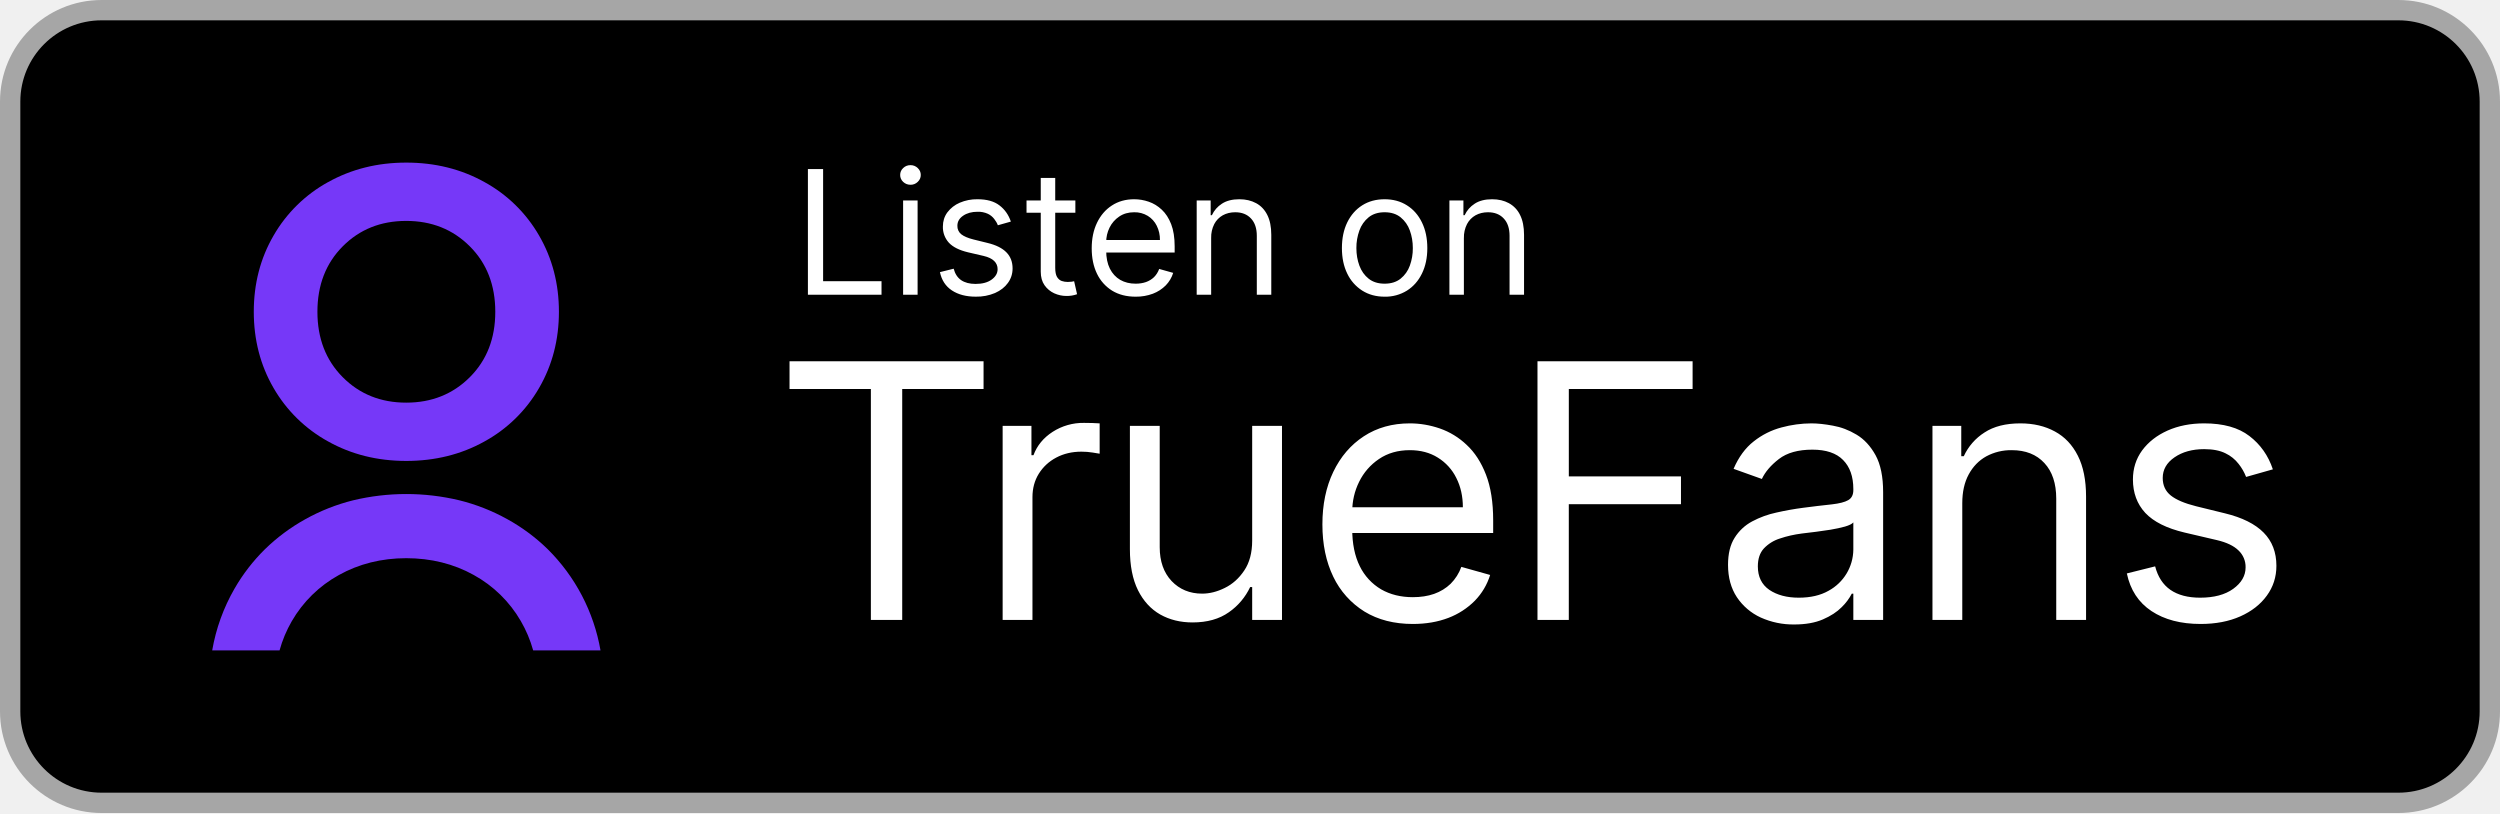
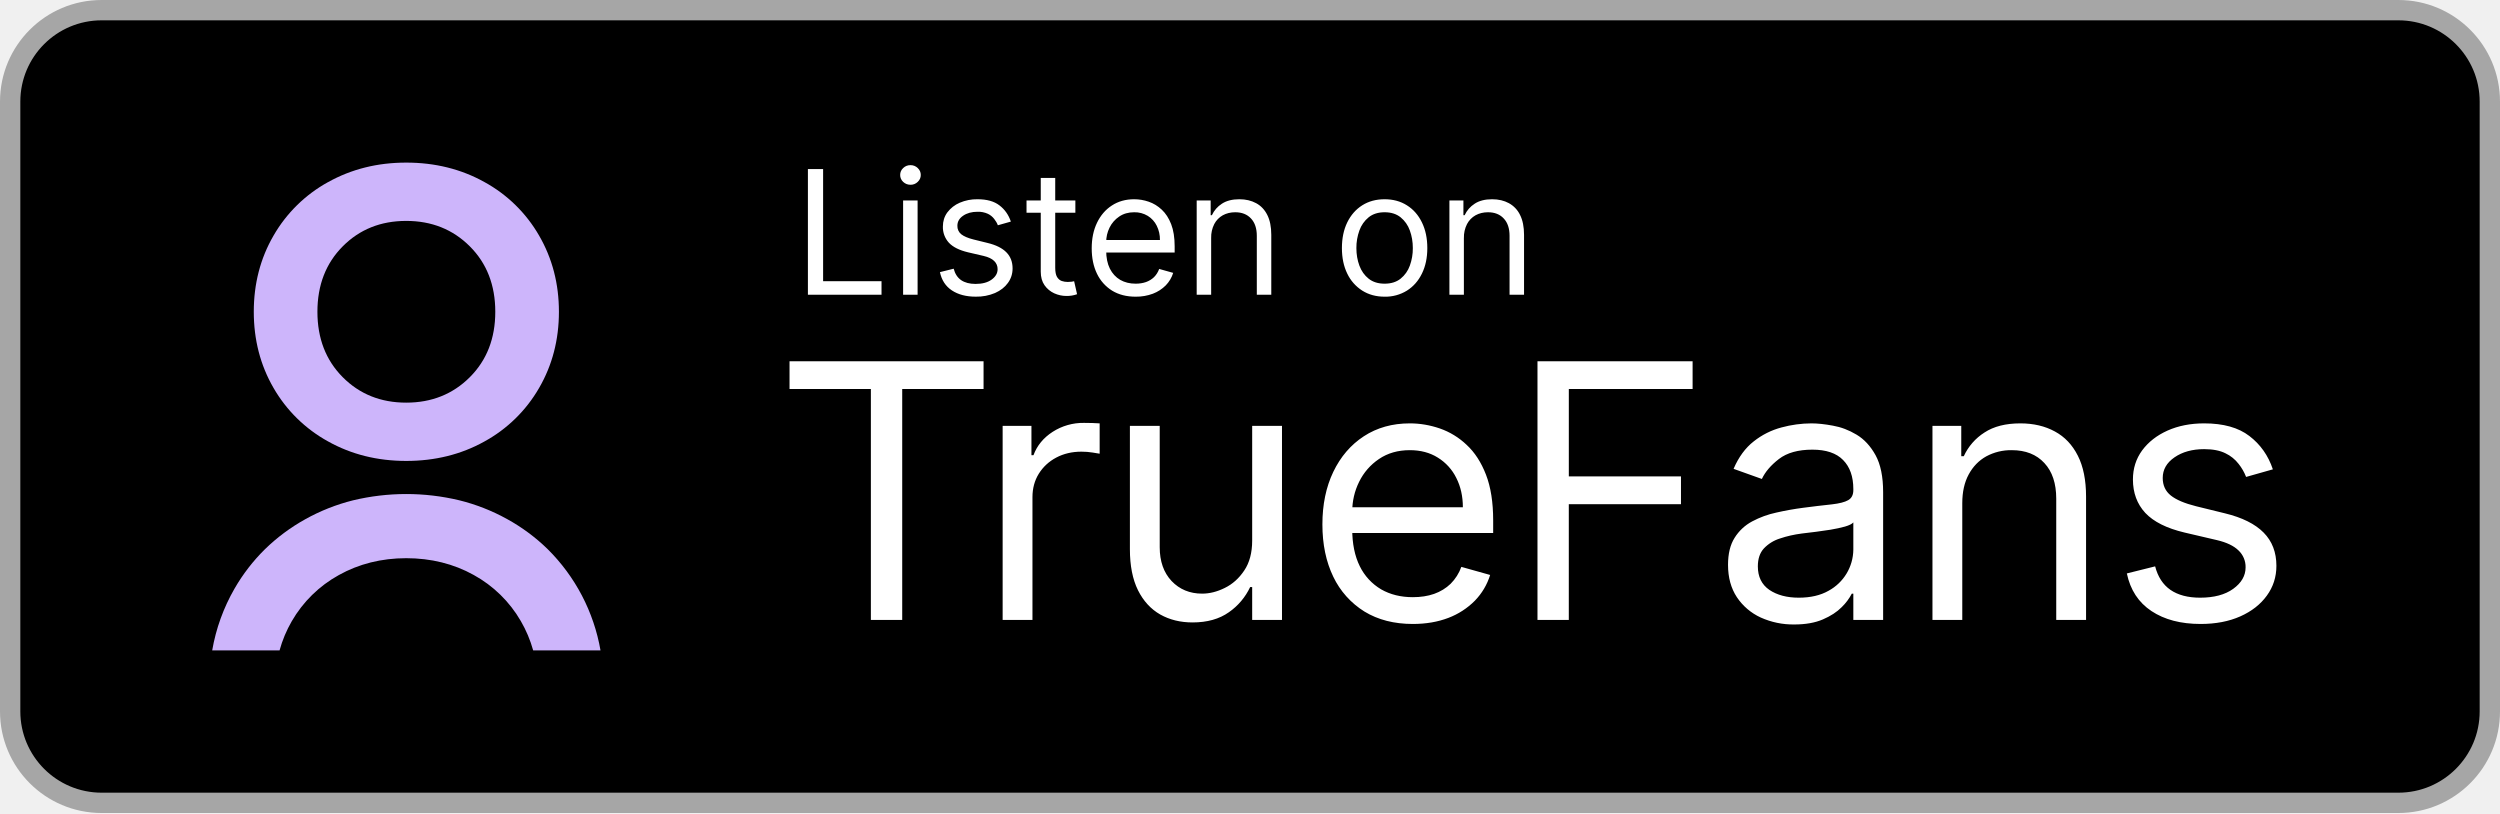
<svg xmlns="http://www.w3.org/2000/svg" width="123" height="40" fill="none" viewBox="0 0 123 40">
+   <defs>
+     <clipPath id="truefans-dark__a">
+       <path fill="#fff" d="M8 8h24v24H8z" />
+     </clipPath>
+   </defs>
  <rect width="122" height="39" x=".5" y=".5" fill="#000" rx="4.5" />
  <rect width="122" height="39" x=".5" y=".5" stroke="#A6A6A6" rx="4.5" />
-   <path fill="#7638F8" d="M16.141 8.961C17.287 8.321 18.568 8 19.985 8c1.418 0 2.699.318 3.844.954a6.96 6.96 0 0 1 2.694 2.635c.65 1.121.976 2.371.976 3.75 0 1.378-.325 2.628-.976 3.75a6.96 6.96 0 0 1-2.694 2.635c-1.145.636-2.426.954-3.844.954-1.417 0-2.698-.32-3.844-.96a6.975 6.975 0 0 1-2.686-2.636c-.646-1.117-.969-2.364-.969-3.743s.323-2.626.969-3.742A6.975 6.975 0 0 1 16.14 8.96Zm6.975 3.16c-.835-.835-1.878-1.252-3.13-1.252-1.253 0-2.294.417-3.124 1.252-.83.835-1.245 1.907-1.245 3.218 0 1.31.415 2.383 1.245 3.218.83.835 1.871 1.253 3.123 1.253 1.253 0 2.296-.418 3.131-1.253s1.252-1.907 1.252-3.218c0-1.31-.417-2.383-1.252-3.218ZM13.753 32H10.44a9.215 9.215 0 0 1 1.101-3.044 9.081 9.081 0 0 1 1.494-1.934 9.307 9.307 0 0 1 1.98-1.473 9.58 9.58 0 0 1 2.352-.932 11.218 11.218 0 0 1 5.233-.002 9.626 9.626 0 0 1 2.353.925c.723.398 1.39.892 1.982 1.468A9.237 9.237 0 0 1 29.545 32h-3.313a6.133 6.133 0 0 0-.606-1.44 6.032 6.032 0 0 0-2.324-2.274c-.983-.546-2.099-.823-3.315-.823-1.216 0-2.332.28-3.316.83a6.043 6.043 0 0 0-2.317 2.273 6.11 6.11 0 0 0-.6 1.434Z" />
+   <g fill="#CDB5FB" clip-path="url(#truefans-dark__a)">
+     <path d="M16.141 8.961C17.287 8.321 18.568 8 19.985 8c1.418 0 2.699.318 3.844.954a6.96 6.96 0 0 1 2.694 2.635c.65 1.121.976 2.371.976 3.75 0 1.378-.325 2.628-.976 3.75a6.96 6.96 0 0 1-2.694 2.635c-1.145.636-2.426.954-3.844.954-1.417 0-2.698-.32-3.844-.96a6.975 6.975 0 0 1-2.686-2.636c-.646-1.117-.969-2.364-.969-3.743s.323-2.626.969-3.742A6.975 6.975 0 0 1 16.14 8.96Zm6.975 3.16c-.835-.835-1.878-1.252-3.13-1.252-1.253 0-2.294.417-3.124 1.252-.83.835-1.245 1.907-1.245 3.218 0 1.31.415 2.383 1.245 3.218.83.835 1.871 1.253 3.123 1.253 1.253 0 2.296-.418 3.131-1.253s1.252-1.907 1.252-3.218c0-1.31-.417-2.383-1.252-3.218ZM13.753 32H10.44a9.215 9.215 0 0 1 1.101-3.044 9.081 9.081 0 0 1 1.494-1.934 9.307 9.307 0 0 1 1.98-1.473 9.58 9.58 0 0 1 2.352-.932 11.218 11.218 0 0 1 5.233-.002 9.626 9.626 0 0 1 2.353.925c.723.398 1.39.892 1.982 1.468A9.237 9.237 0 0 1 29.545 32h-3.313a6.133 6.133 0 0 0-.606-1.44 6.032 6.032 0 0 0-2.324-2.274c-.983-.546-2.099-.823-3.315-.823-1.216 0-2.332.28-3.316.83a6.043 6.043 0 0 0-2.317 2.273 6.11 6.11 0 0 0-.6 1.434Z" />
+   </g>
  <path fill="#fff" d="M39.749 14.5V8.318h.748v5.518h2.874v.664h-3.622Zm4.684 0V9.864h.713V14.5h-.713Zm.362-5.41a.506.506 0 0 1-.359-.141.456.456 0 0 1-.148-.341c0-.133.05-.247.148-.341.1-.095.22-.142.36-.142.138 0 .257.047.356.142.1.094.15.208.15.341 0 .133-.05.246-.15.341a.496.496 0 0 1-.357.142Zm4.94 1.812-.64.181c-.04-.107-.1-.21-.179-.31a.865.865 0 0 0-.313-.254 1.14 1.14 0 0 0-.51-.1c-.284 0-.52.065-.71.196-.187.129-.28.293-.28.492a.51.51 0 0 0 .192.42c.13.102.33.188.604.256l.688.17c.415.1.724.254.927.461.203.206.305.47.305.794 0 .266-.077.503-.23.713-.15.209-.362.374-.633.495a2.33 2.33 0 0 1-.948.18c-.473 0-.864-.102-1.174-.307-.31-.205-.506-.505-.589-.9l.676-.169c.065.25.186.437.365.562.182.124.418.187.71.187.332 0 .595-.07.79-.211.198-.143.296-.314.296-.514a.54.54 0 0 0-.169-.404c-.112-.11-.285-.193-.519-.248l-.773-.18c-.424-.101-.736-.257-.935-.469a1.133 1.133 0 0 1-.296-.8c0-.261.073-.493.22-.694a1.5 1.5 0 0 1 .607-.474 2.13 2.13 0 0 1 .875-.172c.46 0 .82.1 1.081.302.264.201.45.467.561.797Zm3.173-1.038v.603h-2.403v-.603h2.403Zm-1.703-1.111h.712v4.419c0 .201.03.352.088.453.06.098.137.165.23.199a.92.92 0 0 0 .298.048c.079 0 .143-.004.194-.012l.12-.024.145.64a1.491 1.491 0 0 1-.531.085c-.201 0-.399-.044-.592-.13a1.177 1.177 0 0 1-.477-.396c-.125-.177-.187-.4-.187-.67V8.753Zm4.668 5.844c-.447 0-.832-.099-1.156-.296a1.99 1.99 0 0 1-.745-.833c-.174-.358-.26-.775-.26-1.25s.086-.893.26-1.256c.175-.364.418-.648.73-.85.314-.206.68-.309 1.099-.309.241 0 .48.04.715.121.236.08.45.211.643.392.193.18.347.417.462.713.115.296.172.66.172 1.092v.302h-3.574v-.616h2.85a1.52 1.52 0 0 0-.157-.7 1.183 1.183 0 0 0-.441-.486 1.234 1.234 0 0 0-.67-.178c-.284 0-.53.07-.737.212a1.39 1.39 0 0 0-.474.543c-.11.223-.166.463-.166.718v.41c0 .35.06.648.181.891.123.242.293.426.51.553.218.124.47.187.758.187.187 0 .356-.027.507-.079.153-.054.285-.135.396-.241.11-.109.196-.244.256-.405l.689.193a1.526 1.526 0 0 1-.366.616 1.78 1.78 0 0 1-.634.41 2.35 2.35 0 0 1-.848.146Zm3.716-2.886V14.5h-.712V9.864h.688v.724h.06a1.33 1.33 0 0 1 .495-.567c.222-.145.507-.218.858-.218.313 0 .588.065.823.193.236.127.42.32.55.58.13.258.196.584.196.978V14.5h-.712v-2.898c0-.364-.095-.648-.284-.85-.19-.206-.449-.309-.779-.309-.227 0-.43.05-.61.148a1.058 1.058 0 0 0-.42.432 1.43 1.43 0 0 0-.153.688Zm8.534 2.886c-.419 0-.786-.1-1.102-.3a2.018 2.018 0 0 1-.736-.835c-.175-.358-.263-.777-.263-1.256 0-.483.088-.905.263-1.265.177-.36.422-.64.736-.839.316-.2.683-.299 1.102-.299.418 0 .785.1 1.099.3.316.198.561.478.736.838.177.36.266.782.266 1.265 0 .479-.089.898-.266 1.256-.175.358-.42.636-.736.836a2.01 2.01 0 0 1-1.1.299Zm0-.64c.318 0 .58-.082.785-.245a1.44 1.44 0 0 0 .456-.643 2.47 2.47 0 0 0 .147-.863c0-.31-.049-.599-.147-.866a1.46 1.46 0 0 0-.456-.65c-.206-.164-.467-.247-.785-.247s-.58.083-.785.248a1.46 1.46 0 0 0-.456.649 2.487 2.487 0 0 0-.148.866c0 .31.05.598.148.863.099.266.25.48.456.643.205.163.467.245.785.245Zm3.9-2.246V14.5h-.712V9.864H72v.724h.06c.11-.235.274-.424.496-.567.221-.145.507-.218.857-.218.314 0 .589.065.824.193a1.3 1.3 0 0 1 .55.58c.13.258.196.584.196.978V14.5h-.713v-2.898c0-.364-.094-.648-.284-.85-.189-.206-.448-.309-.778-.309-.228 0-.43.05-.61.148a1.059 1.059 0 0 0-.42.432 1.43 1.43 0 0 0-.154.688ZM38.845 19.14v-1.367h9.546v1.367h-4.002V30.5h-1.542V19.14h-4.002ZM49.33 30.5v-9.546h1.417v1.442h.1c.174-.472.488-.855.944-1.15a2.78 2.78 0 0 1 1.541-.44c.108 0 .243.002.404.006.162.004.284.01.367.018v1.492a4.398 4.398 0 0 0-.342-.056 3.364 3.364 0 0 0-.553-.044c-.464 0-.878.098-1.243.292-.36.191-.646.456-.858.796-.207.335-.31.719-.31 1.15v6.04H49.33Zm12.277-3.903v-5.643h1.467V30.5h-1.467v-1.616h-.1a3.132 3.132 0 0 1-1.044 1.237c-.472.335-1.068.503-1.79.503-.596 0-1.126-.13-1.59-.391-.464-.265-.829-.663-1.094-1.193-.265-.535-.398-1.208-.398-2.02v-6.066h1.467v5.966c0 .696.195 1.252.584 1.666.394.414.895.621 1.504.621.365 0 .735-.093 1.112-.28.382-.186.7-.472.958-.857.26-.385.391-.876.391-1.473Zm7.905 4.102c-.92 0-1.713-.203-2.38-.61a4.087 4.087 0 0 1-1.535-1.714c-.356-.738-.535-1.595-.535-2.573s.178-1.84.535-2.585c.36-.75.862-1.334 1.504-1.753.646-.422 1.4-.634 2.262-.634.497 0 .988.083 1.473.249a3.65 3.65 0 0 1 1.323.808c.398.368.715.857.951 1.466.236.61.354 1.36.354 2.25v.621h-7.358v-1.267h5.867c0-.539-.108-1.02-.323-1.442a2.434 2.434 0 0 0-.908-1c-.389-.245-.849-.367-1.38-.367-.583 0-1.089.145-1.516.435a2.862 2.862 0 0 0-.975 1.118c-.228.46-.342.953-.342 1.48v.845c0 .72.124 1.332.373 1.833a2.69 2.69 0 0 0 1.05 1.137c.448.257.968.385 1.56.385.385 0 .733-.053 1.044-.161.315-.112.586-.278.814-.497a2.26 2.26 0 0 0 .528-.833l1.417.398c-.149.48-.4.903-.752 1.267a3.67 3.67 0 0 1-1.305.846c-.518.198-1.1.298-1.746.298Zm6.132-.199V17.773h7.632v1.367h-6.09v4.3h5.518v1.367h-5.519V30.5h-1.54Zm12.631.224a3.878 3.878 0 0 1-1.647-.342 2.827 2.827 0 0 1-1.174-1c-.29-.44-.435-.97-.435-1.591 0-.547.108-.99.323-1.33a2.28 2.28 0 0 1 .864-.808 4.54 4.54 0 0 1 1.193-.435c.44-.1.88-.178 1.324-.236a56.63 56.63 0 0 1 1.41-.168c.365-.042.63-.11.796-.205.17-.096.255-.261.255-.498v-.05c0-.612-.168-1.089-.504-1.428-.331-.34-.835-.51-1.51-.51-.7 0-1.249.153-1.647.46-.397.306-.677.634-.839.982l-1.392-.498c.249-.58.58-1.031.995-1.354a3.727 3.727 0 0 1 1.367-.684 5.675 5.675 0 0 1 1.466-.199c.307 0 .66.038 1.057.112.402.07.79.218 1.162.441.377.224.69.562.939 1.013.248.452.372 1.057.372 1.815V30.5h-1.466v-1.293h-.075a2.58 2.58 0 0 1-.497.665c-.232.236-.54.437-.926.603-.385.166-.856.249-1.41.249Zm.224-1.318c.58 0 1.069-.114 1.467-.341a2.328 2.328 0 0 0 1.218-2.02v-1.343c-.062.075-.2.143-.41.205-.208.058-.448.11-.721.156a32.691 32.691 0 0 1-1.405.186c-.381.05-.737.13-1.069.243a1.843 1.843 0 0 0-.795.49c-.199.216-.298.51-.298.883 0 .51.188.895.565 1.156.381.257.864.385 1.448.385Zm8.045-4.648V30.5h-1.467v-9.546h1.417v1.492h.124a2.726 2.726 0 0 1 1.02-1.168c.455-.299 1.044-.448 1.764-.448.647 0 1.212.133 1.697.398.485.261.862.659 1.131 1.193.269.53.404 1.202.404 2.014V30.5h-1.467v-5.966c0-.75-.194-1.334-.584-1.752-.389-.423-.924-.634-1.603-.634a2.56 2.56 0 0 0-1.255.304c-.365.203-.653.5-.864.889-.212.39-.317.862-.317 1.417Zm15.281-1.666-1.317.373a2.441 2.441 0 0 0-.367-.64 1.778 1.778 0 0 0-.646-.522c-.273-.137-.624-.205-1.05-.205-.584 0-1.071.135-1.461.404-.385.265-.578.603-.578 1.013 0 .364.133.652.398.864.265.211.68.387 1.243.528l1.417.348c.853.207 1.489.524 1.908.95.418.423.627.968.627 1.635 0 .547-.157 1.036-.472 1.467-.311.43-.746.77-1.305 1.019-.559.249-1.21.373-1.951.373-.974 0-1.78-.211-2.418-.634-.638-.423-1.042-1.04-1.212-1.852l1.392-.348c.133.514.384.9.752 1.156.373.257.86.385 1.461.385.683 0 1.226-.145 1.628-.435.406-.294.609-.646.609-1.056a1.11 1.11 0 0 0-.348-.833c-.232-.228-.588-.398-1.069-.51l-1.591-.372c-.874-.208-1.516-.529-1.926-.964-.406-.439-.609-.988-.609-1.646 0-.54.151-1.015.453-1.43.307-.414.723-.74 1.25-.976.53-.236 1.131-.354 1.802-.354.944 0 1.686.207 2.225.622.542.414.928.96 1.155 1.64Z" />
</svg>
